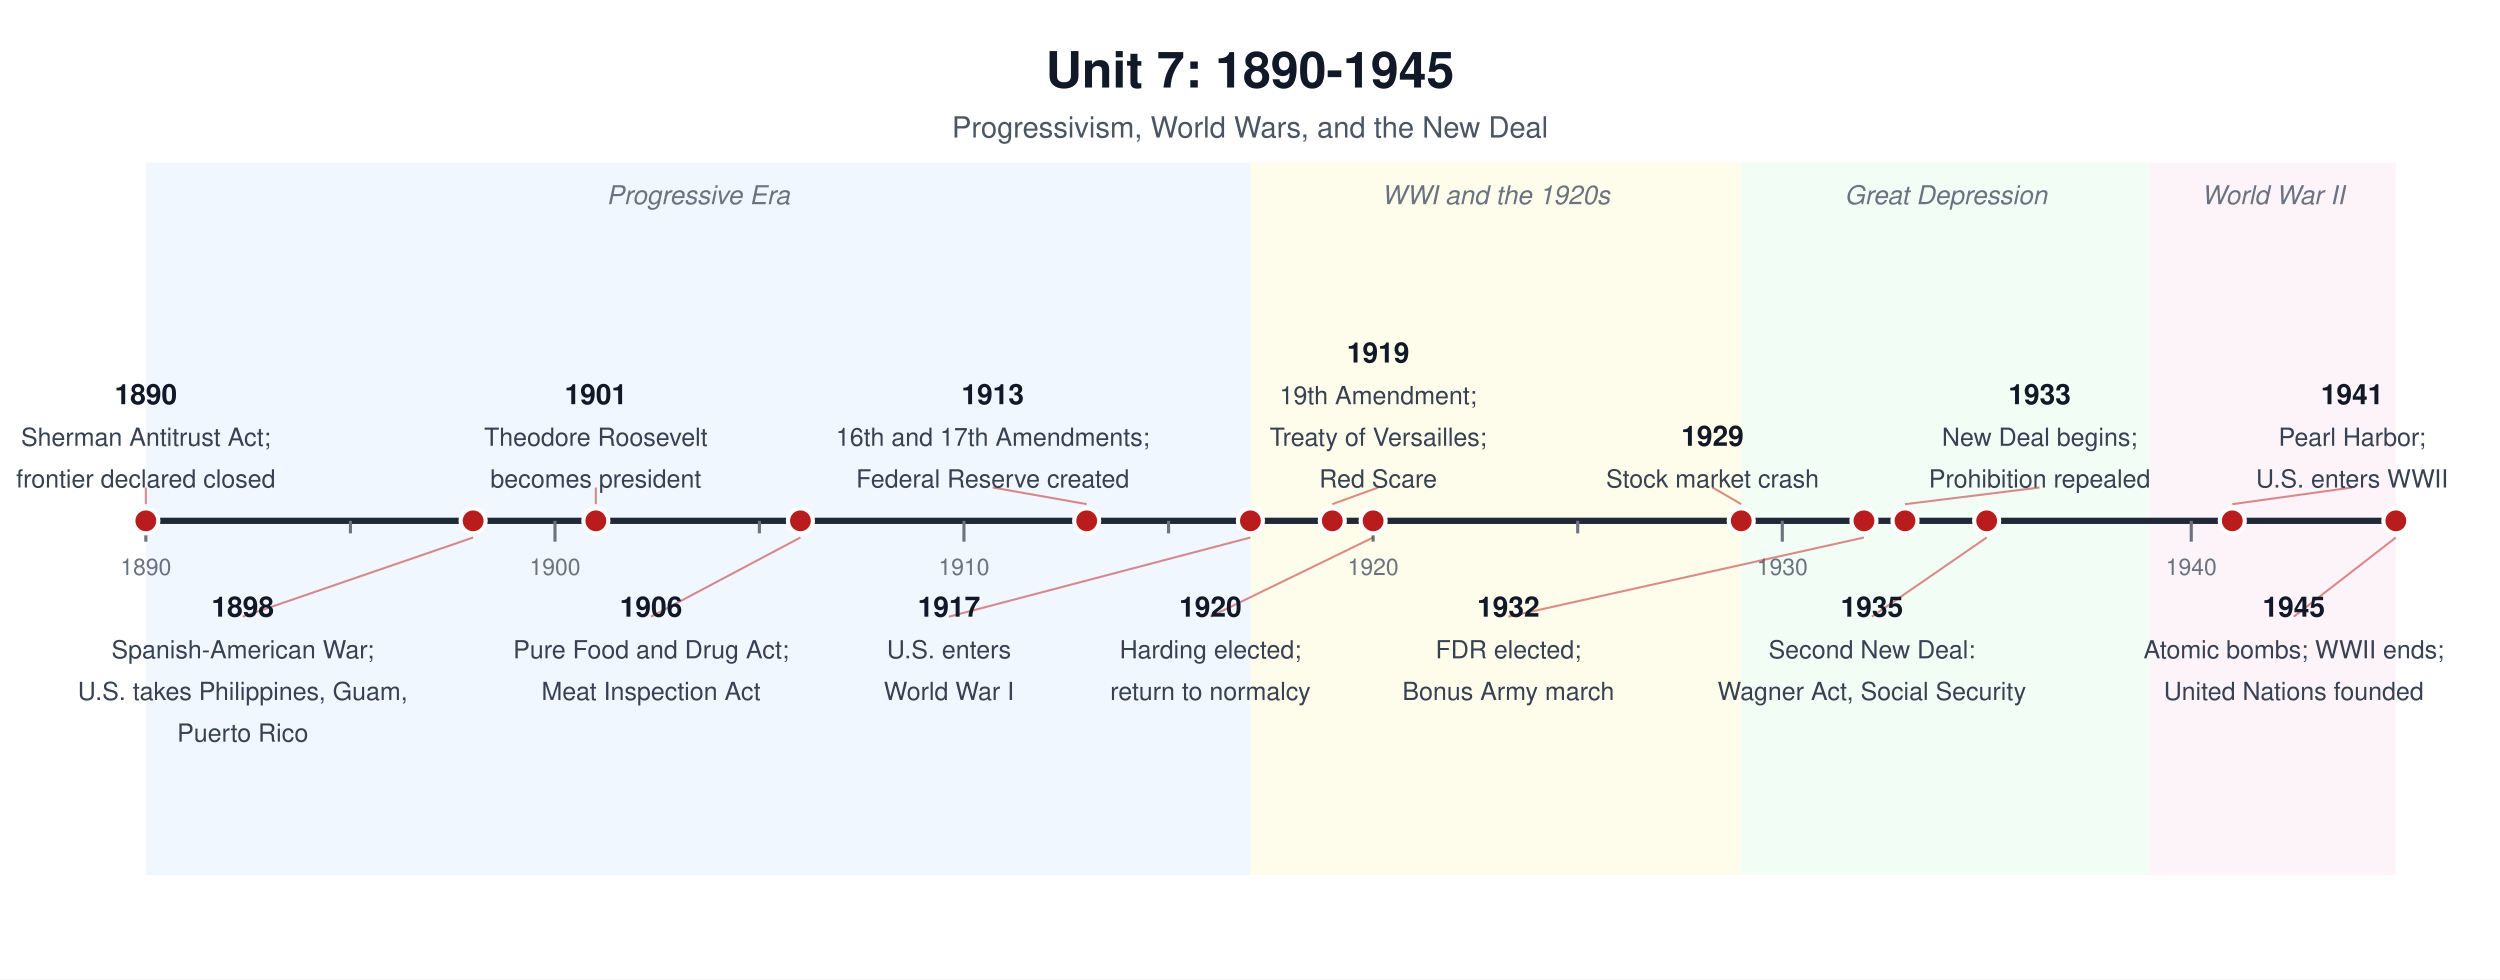
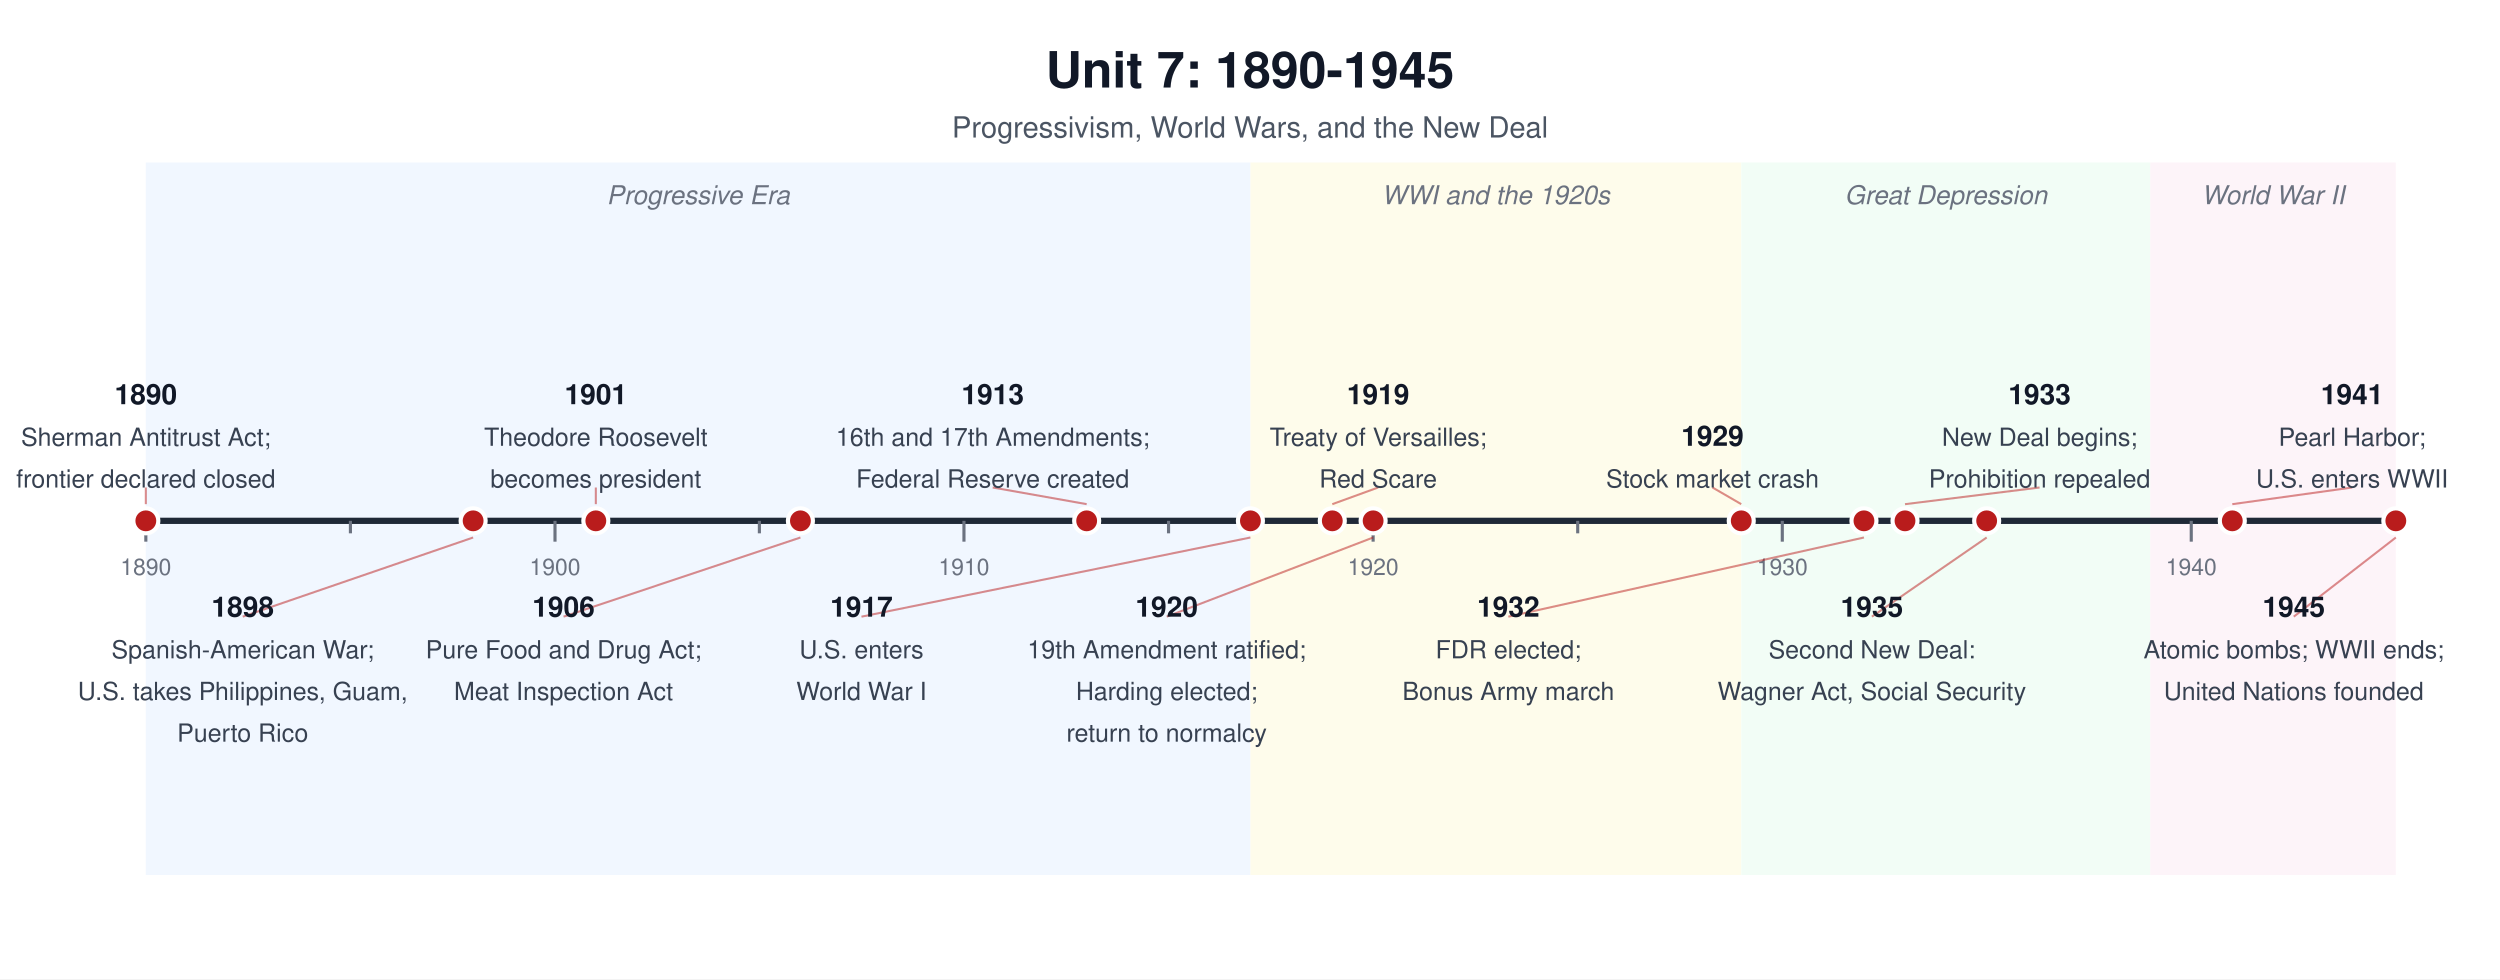
<svg xmlns="http://www.w3.org/2000/svg" viewBox="0 0 1200 470" width="1200" height="470" role="img">
  <rect x="0" y="0" width="1200" height="470" fill="#ffffff" />
  <text x="600" y="42" text-anchor="middle" font-family="Segoe UI, Helvetica, Arial, sans-serif" font-size="24" font-weight="700" fill="#111827">Unit 7: 1890-1945</text>
  <text x="600" y="66" text-anchor="middle" font-family="Segoe UI, Helvetica, Arial, sans-serif" font-size="14" fill="#4b5563">Progressivism, World Wars, and the New Deal</text>
  <rect x="70.0" y="78" width="530.2" height="342" fill="#eff6ff" opacity="0.85" />
  <text x="335.1" y="98" text-anchor="middle" font-family="Segoe UI, Helvetica, Arial, sans-serif" font-size="12.5" font-style="italic" fill="#6b7280">Progressive Era</text>
  <rect x="600.2" y="78" width="235.6" height="342" fill="#fefce8" opacity="0.85" />
  <text x="718.0" y="98" text-anchor="middle" font-family="Segoe UI, Helvetica, Arial, sans-serif" font-size="12.5" font-style="italic" fill="#6b7280">WWI and the 1920s</text>
  <rect x="835.8" y="78" width="196.4" height="342" fill="#f0fdf4" opacity="0.85" />
  <text x="934.0" y="98" text-anchor="middle" font-family="Segoe UI, Helvetica, Arial, sans-serif" font-size="12.5" font-style="italic" fill="#6b7280">Great Depression</text>
  <rect x="1032.2" y="78" width="117.8" height="342" fill="#fdf2f8" opacity="0.85" />
  <text x="1091.1" y="98" text-anchor="middle" font-family="Segoe UI, Helvetica, Arial, sans-serif" font-size="12.5" font-style="italic" fill="#6b7280">World War II</text>
  <line x1="70" y1="250" x2="1150" y2="250" stroke="#1f2937" stroke-width="3" />
  <line x1="70.0" y1="250" x2="70.0" y2="260" stroke="#6b7280" stroke-width="1.5" />
  <text x="70.0" y="276" text-anchor="middle" font-family="Segoe UI, Helvetica, Arial, sans-serif" font-size="11" fill="#6b7280">1890</text>
  <line x1="168.2" y1="250" x2="168.2" y2="256" stroke="#6b7280" stroke-width="1.5" />
  <line x1="266.4" y1="250" x2="266.4" y2="260" stroke="#6b7280" stroke-width="1.5" />
  <text x="266.4" y="276" text-anchor="middle" font-family="Segoe UI, Helvetica, Arial, sans-serif" font-size="11" fill="#6b7280">1900</text>
  <line x1="364.5" y1="250" x2="364.5" y2="256" stroke="#6b7280" stroke-width="1.5" />
  <line x1="462.7" y1="250" x2="462.7" y2="260" stroke="#6b7280" stroke-width="1.5" />
  <text x="462.7" y="276" text-anchor="middle" font-family="Segoe UI, Helvetica, Arial, sans-serif" font-size="11" fill="#6b7280">1910</text>
  <line x1="560.9" y1="250" x2="560.9" y2="256" stroke="#6b7280" stroke-width="1.5" />
  <line x1="659.1" y1="250" x2="659.1" y2="260" stroke="#6b7280" stroke-width="1.5" />
  <text x="659.1" y="276" text-anchor="middle" font-family="Segoe UI, Helvetica, Arial, sans-serif" font-size="11" fill="#6b7280">1920</text>
  <line x1="757.3" y1="250" x2="757.3" y2="256" stroke="#6b7280" stroke-width="1.5" />
  <line x1="855.5" y1="250" x2="855.5" y2="260" stroke="#6b7280" stroke-width="1.5" />
  <text x="855.5" y="276" text-anchor="middle" font-family="Segoe UI, Helvetica, Arial, sans-serif" font-size="11" fill="#6b7280">1930</text>
  <line x1="953.6" y1="250" x2="953.6" y2="256" stroke="#6b7280" stroke-width="1.5" />
  <line x1="1051.8" y1="250" x2="1051.8" y2="260" stroke="#6b7280" stroke-width="1.5" />
  <text x="1051.8" y="276" text-anchor="middle" font-family="Segoe UI, Helvetica, Arial, sans-serif" font-size="11" fill="#6b7280">1940</text>
  <line x1="1150.0" y1="250" x2="1150.0" y2="256" stroke="#6b7280" stroke-width="1.5" />
  <circle cx="70.0" cy="250" r="6" fill="#b91c1c" stroke="#ffffff" stroke-width="2" />
  <line x1="70.0" y1="242" x2="70.0" y2="234.0" stroke="#b91c1c" stroke-width="1" opacity="0.5" />
  <text x="70.0" y="194.0" text-anchor="middle" font-family="Segoe UI, Helvetica, Arial, sans-serif" font-size="13.5" font-weight="700" fill="#111827">1890</text>
  <text x="70.0" y="214.0" text-anchor="middle" font-family="Segoe UI, Helvetica, Arial, sans-serif" font-size="12" fill="#374151">Sherman Antitrust Act;</text>
  <text x="70.0" y="234.0" text-anchor="middle" font-family="Segoe UI, Helvetica, Arial, sans-serif" font-size="12" fill="#374151">frontier declared closed</text>
  <circle cx="286.0" cy="250" r="6" fill="#b91c1c" stroke="#ffffff" stroke-width="2" />
  <line x1="286.0" y1="242" x2="286.0" y2="234.0" stroke="#b91c1c" stroke-width="1" opacity="0.5" />
  <text x="286.0" y="194.0" text-anchor="middle" font-family="Segoe UI, Helvetica, Arial, sans-serif" font-size="13.5" font-weight="700" fill="#111827">1901</text>
  <text x="286.0" y="214.0" text-anchor="middle" font-family="Segoe UI, Helvetica, Arial, sans-serif" font-size="12" fill="#374151">Theodore Roosevelt</text>
  <text x="286.0" y="234.0" text-anchor="middle" font-family="Segoe UI, Helvetica, Arial, sans-serif" font-size="12" fill="#374151">becomes president</text>
  <circle cx="521.6" cy="250" r="6" fill="#b91c1c" stroke="#ffffff" stroke-width="2" />
  <line x1="521.6" y1="242" x2="476.5" y2="234.0" stroke="#b91c1c" stroke-width="1" opacity="0.5" />
  <text x="476.5" y="194.0" text-anchor="middle" font-family="Segoe UI, Helvetica, Arial, sans-serif" font-size="13.5" font-weight="700" fill="#111827">1913</text>
  <text x="476.5" y="214.0" text-anchor="middle" font-family="Segoe UI, Helvetica, Arial, sans-serif" font-size="12" fill="#374151">16th and 17th Amendments;</text>
  <text x="476.5" y="234.0" text-anchor="middle" font-family="Segoe UI, Helvetica, Arial, sans-serif" font-size="12" fill="#374151">Federal Reserve created</text>
  <circle cx="639.5" cy="250" r="6" fill="#b91c1c" stroke="#ffffff" stroke-width="2" />
  <line x1="639.5" y1="242" x2="661.5" y2="234.0" stroke="#b91c1c" stroke-width="1" opacity="0.5" />
-   <text x="661.5" y="174.0" text-anchor="middle" font-family="Segoe UI, Helvetica, Arial, sans-serif" font-size="13.5" font-weight="700" fill="#111827">1919</text>
-   <text x="661.5" y="194.0" text-anchor="middle" font-family="Segoe UI, Helvetica, Arial, sans-serif" font-size="12" fill="#374151">19th Amendment;</text>
+   <text x="661.5" y="194.0" text-anchor="middle" font-family="Segoe UI, Helvetica, Arial, sans-serif" font-size="13.5" font-weight="700" fill="#111827">1919</text>
  <text x="661.5" y="214.0" text-anchor="middle" font-family="Segoe UI, Helvetica, Arial, sans-serif" font-size="12" fill="#374151">Treaty of Versailles;</text>
  <text x="661.5" y="234.0" text-anchor="middle" font-family="Segoe UI, Helvetica, Arial, sans-serif" font-size="12" fill="#374151">Red Scare</text>
  <circle cx="835.8" cy="250" r="6" fill="#b91c1c" stroke="#ffffff" stroke-width="2" />
  <line x1="835.8" y1="242" x2="822.0" y2="234.0" stroke="#b91c1c" stroke-width="1" opacity="0.5" />
  <text x="822.0" y="214.0" text-anchor="middle" font-family="Segoe UI, Helvetica, Arial, sans-serif" font-size="13.5" font-weight="700" fill="#111827">1929</text>
  <text x="822.0" y="234.0" text-anchor="middle" font-family="Segoe UI, Helvetica, Arial, sans-serif" font-size="12" fill="#374151">Stock market crash</text>
  <circle cx="914.4" cy="250" r="6" fill="#b91c1c" stroke="#ffffff" stroke-width="2" />
  <line x1="914.4" y1="242" x2="979.0" y2="234.0" stroke="#b91c1c" stroke-width="1" opacity="0.5" />
  <text x="979.0" y="194.0" text-anchor="middle" font-family="Segoe UI, Helvetica, Arial, sans-serif" font-size="13.5" font-weight="700" fill="#111827">1933</text>
  <text x="979.0" y="214.0" text-anchor="middle" font-family="Segoe UI, Helvetica, Arial, sans-serif" font-size="12" fill="#374151">New Deal begins;</text>
  <text x="979.0" y="234.0" text-anchor="middle" font-family="Segoe UI, Helvetica, Arial, sans-serif" font-size="12" fill="#374151">Prohibition repealed</text>
  <circle cx="1071.5" cy="250" r="6" fill="#b91c1c" stroke="#ffffff" stroke-width="2" />
  <line x1="1071.5" y1="242" x2="1129.0" y2="234.0" stroke="#b91c1c" stroke-width="1" opacity="0.5" />
  <text x="1129.0" y="194.0" text-anchor="middle" font-family="Segoe UI, Helvetica, Arial, sans-serif" font-size="13.5" font-weight="700" fill="#111827">1941</text>
  <text x="1129.0" y="214.0" text-anchor="middle" font-family="Segoe UI, Helvetica, Arial, sans-serif" font-size="12" fill="#374151">Pearl Harbor;</text>
  <text x="1129.0" y="234.0" text-anchor="middle" font-family="Segoe UI, Helvetica, Arial, sans-serif" font-size="12" fill="#374151">U.S. enters WWII</text>
  <circle cx="227.1" cy="250" r="6" fill="#b91c1c" stroke="#ffffff" stroke-width="2" />
  <line x1="227.1" y1="258" x2="116.5" y2="296.0" stroke="#b91c1c" stroke-width="1" opacity="0.5" />
  <text x="116.5" y="296.0" text-anchor="middle" font-family="Segoe UI, Helvetica, Arial, sans-serif" font-size="13.5" font-weight="700" fill="#111827">1898</text>
  <text x="116.5" y="316.0" text-anchor="middle" font-family="Segoe UI, Helvetica, Arial, sans-serif" font-size="12" fill="#374151">Spanish-American War;</text>
  <text x="116.5" y="336.0" text-anchor="middle" font-family="Segoe UI, Helvetica, Arial, sans-serif" font-size="12" fill="#374151">U.S. takes Philippines, Guam,</text>
  <text x="116.5" y="356.0" text-anchor="middle" font-family="Segoe UI, Helvetica, Arial, sans-serif" font-size="12" fill="#374151">Puerto Rico</text>
  <circle cx="384.2" cy="250" r="6" fill="#b91c1c" stroke="#ffffff" stroke-width="2" />
-   <line x1="384.2" y1="258" x2="312.5" y2="296.0" stroke="#b91c1c" stroke-width="1" opacity="0.5" />
-   <text x="312.5" y="296.0" text-anchor="middle" font-family="Segoe UI, Helvetica, Arial, sans-serif" font-size="13.5" font-weight="700" fill="#111827">1906</text>
-   <text x="312.5" y="316.0" text-anchor="middle" font-family="Segoe UI, Helvetica, Arial, sans-serif" font-size="12" fill="#374151">Pure Food and Drug Act;</text>
-   <text x="312.5" y="336.0" text-anchor="middle" font-family="Segoe UI, Helvetica, Arial, sans-serif" font-size="12" fill="#374151">Meat Inspection Act</text>
+   <line x1="384.2" y1="258" x2="270.5" y2="296.0" stroke="#b91c1c" stroke-width="1" opacity="0.5" />
+   <text x="270.5" y="296.0" text-anchor="middle" font-family="Segoe UI, Helvetica, Arial, sans-serif" font-size="13.5" font-weight="700" fill="#111827">1906</text>
+   <text x="270.5" y="316.0" text-anchor="middle" font-family="Segoe UI, Helvetica, Arial, sans-serif" font-size="12" fill="#374151">Pure Food and Drug Act;</text>
+   <text x="270.5" y="336.0" text-anchor="middle" font-family="Segoe UI, Helvetica, Arial, sans-serif" font-size="12" fill="#374151">Meat Inspection Act</text>
  <circle cx="600.2" cy="250" r="6" fill="#b91c1c" stroke="#ffffff" stroke-width="2" />
-   <line x1="600.2" y1="258" x2="455.5" y2="296.0" stroke="#b91c1c" stroke-width="1" opacity="0.5" />
-   <text x="455.5" y="296.0" text-anchor="middle" font-family="Segoe UI, Helvetica, Arial, sans-serif" font-size="13.5" font-weight="700" fill="#111827">1917</text>
-   <text x="455.5" y="316.0" text-anchor="middle" font-family="Segoe UI, Helvetica, Arial, sans-serif" font-size="12" fill="#374151">U.S. enters</text>
-   <text x="455.5" y="336.0" text-anchor="middle" font-family="Segoe UI, Helvetica, Arial, sans-serif" font-size="12" fill="#374151">World War I</text>
+   <line x1="600.2" y1="258" x2="413.5" y2="296.0" stroke="#b91c1c" stroke-width="1" opacity="0.5" />
+   <text x="413.5" y="296.0" text-anchor="middle" font-family="Segoe UI, Helvetica, Arial, sans-serif" font-size="13.5" font-weight="700" fill="#111827">1917</text>
+   <text x="413.5" y="316.0" text-anchor="middle" font-family="Segoe UI, Helvetica, Arial, sans-serif" font-size="12" fill="#374151">U.S. enters</text>
+   <text x="413.5" y="336.0" text-anchor="middle" font-family="Segoe UI, Helvetica, Arial, sans-serif" font-size="12" fill="#374151">World War I</text>
  <circle cx="659.1" cy="250" r="6" fill="#b91c1c" stroke="#ffffff" stroke-width="2" />
-   <line x1="659.1" y1="258" x2="581.0" y2="296.0" stroke="#b91c1c" stroke-width="1" opacity="0.5" />
-   <text x="581.0" y="296.0" text-anchor="middle" font-family="Segoe UI, Helvetica, Arial, sans-serif" font-size="13.5" font-weight="700" fill="#111827">1920</text>
-   <text x="581.0" y="316.0" text-anchor="middle" font-family="Segoe UI, Helvetica, Arial, sans-serif" font-size="12" fill="#374151">Harding elected;</text>
-   <text x="581.0" y="336.0" text-anchor="middle" font-family="Segoe UI, Helvetica, Arial, sans-serif" font-size="12" fill="#374151">return to normalcy</text>
+   <line x1="659.1" y1="258" x2="560.0" y2="296.0" stroke="#b91c1c" stroke-width="1" opacity="0.5" />
+   <text x="560.0" y="296.0" text-anchor="middle" font-family="Segoe UI, Helvetica, Arial, sans-serif" font-size="13.5" font-weight="700" fill="#111827">1920</text>
+   <text x="560.0" y="316.0" text-anchor="middle" font-family="Segoe UI, Helvetica, Arial, sans-serif" font-size="12" fill="#374151">19th Amendment ratified;</text>
+   <text x="560.0" y="336.0" text-anchor="middle" font-family="Segoe UI, Helvetica, Arial, sans-serif" font-size="12" fill="#374151">Harding elected;</text>
+   <text x="560.0" y="356.0" text-anchor="middle" font-family="Segoe UI, Helvetica, Arial, sans-serif" font-size="12" fill="#374151">return to normalcy</text>
  <circle cx="894.7" cy="250" r="6" fill="#b91c1c" stroke="#ffffff" stroke-width="2" />
  <line x1="894.7" y1="258" x2="724.0" y2="296.0" stroke="#b91c1c" stroke-width="1" opacity="0.5" />
  <text x="724.0" y="296.0" text-anchor="middle" font-family="Segoe UI, Helvetica, Arial, sans-serif" font-size="13.5" font-weight="700" fill="#111827">1932</text>
  <text x="724.0" y="316.0" text-anchor="middle" font-family="Segoe UI, Helvetica, Arial, sans-serif" font-size="12" fill="#374151">FDR elected;</text>
  <text x="724.0" y="336.0" text-anchor="middle" font-family="Segoe UI, Helvetica, Arial, sans-serif" font-size="12" fill="#374151">Bonus Army march</text>
  <circle cx="953.6" cy="250" r="6" fill="#b91c1c" stroke="#ffffff" stroke-width="2" />
  <line x1="953.6" y1="258" x2="898.5" y2="296.0" stroke="#b91c1c" stroke-width="1" opacity="0.5" />
  <text x="898.5" y="296.0" text-anchor="middle" font-family="Segoe UI, Helvetica, Arial, sans-serif" font-size="13.5" font-weight="700" fill="#111827">1935</text>
  <text x="898.5" y="316.0" text-anchor="middle" font-family="Segoe UI, Helvetica, Arial, sans-serif" font-size="12" fill="#374151">Second New Deal:</text>
  <text x="898.5" y="336.0" text-anchor="middle" font-family="Segoe UI, Helvetica, Arial, sans-serif" font-size="12" fill="#374151">Wagner Act, Social Security</text>
  <circle cx="1150.0" cy="250" r="6" fill="#b91c1c" stroke="#ffffff" stroke-width="2" />
  <line x1="1150.0" y1="258" x2="1101.0" y2="296.0" stroke="#b91c1c" stroke-width="1" opacity="0.5" />
  <text x="1101.0" y="296.0" text-anchor="middle" font-family="Segoe UI, Helvetica, Arial, sans-serif" font-size="13.5" font-weight="700" fill="#111827">1945</text>
  <text x="1101.0" y="316.0" text-anchor="middle" font-family="Segoe UI, Helvetica, Arial, sans-serif" font-size="12" fill="#374151">Atomic bombs; WWII ends;</text>
  <text x="1101.0" y="336.0" text-anchor="middle" font-family="Segoe UI, Helvetica, Arial, sans-serif" font-size="12" fill="#374151">United Nations founded</text>
</svg>
